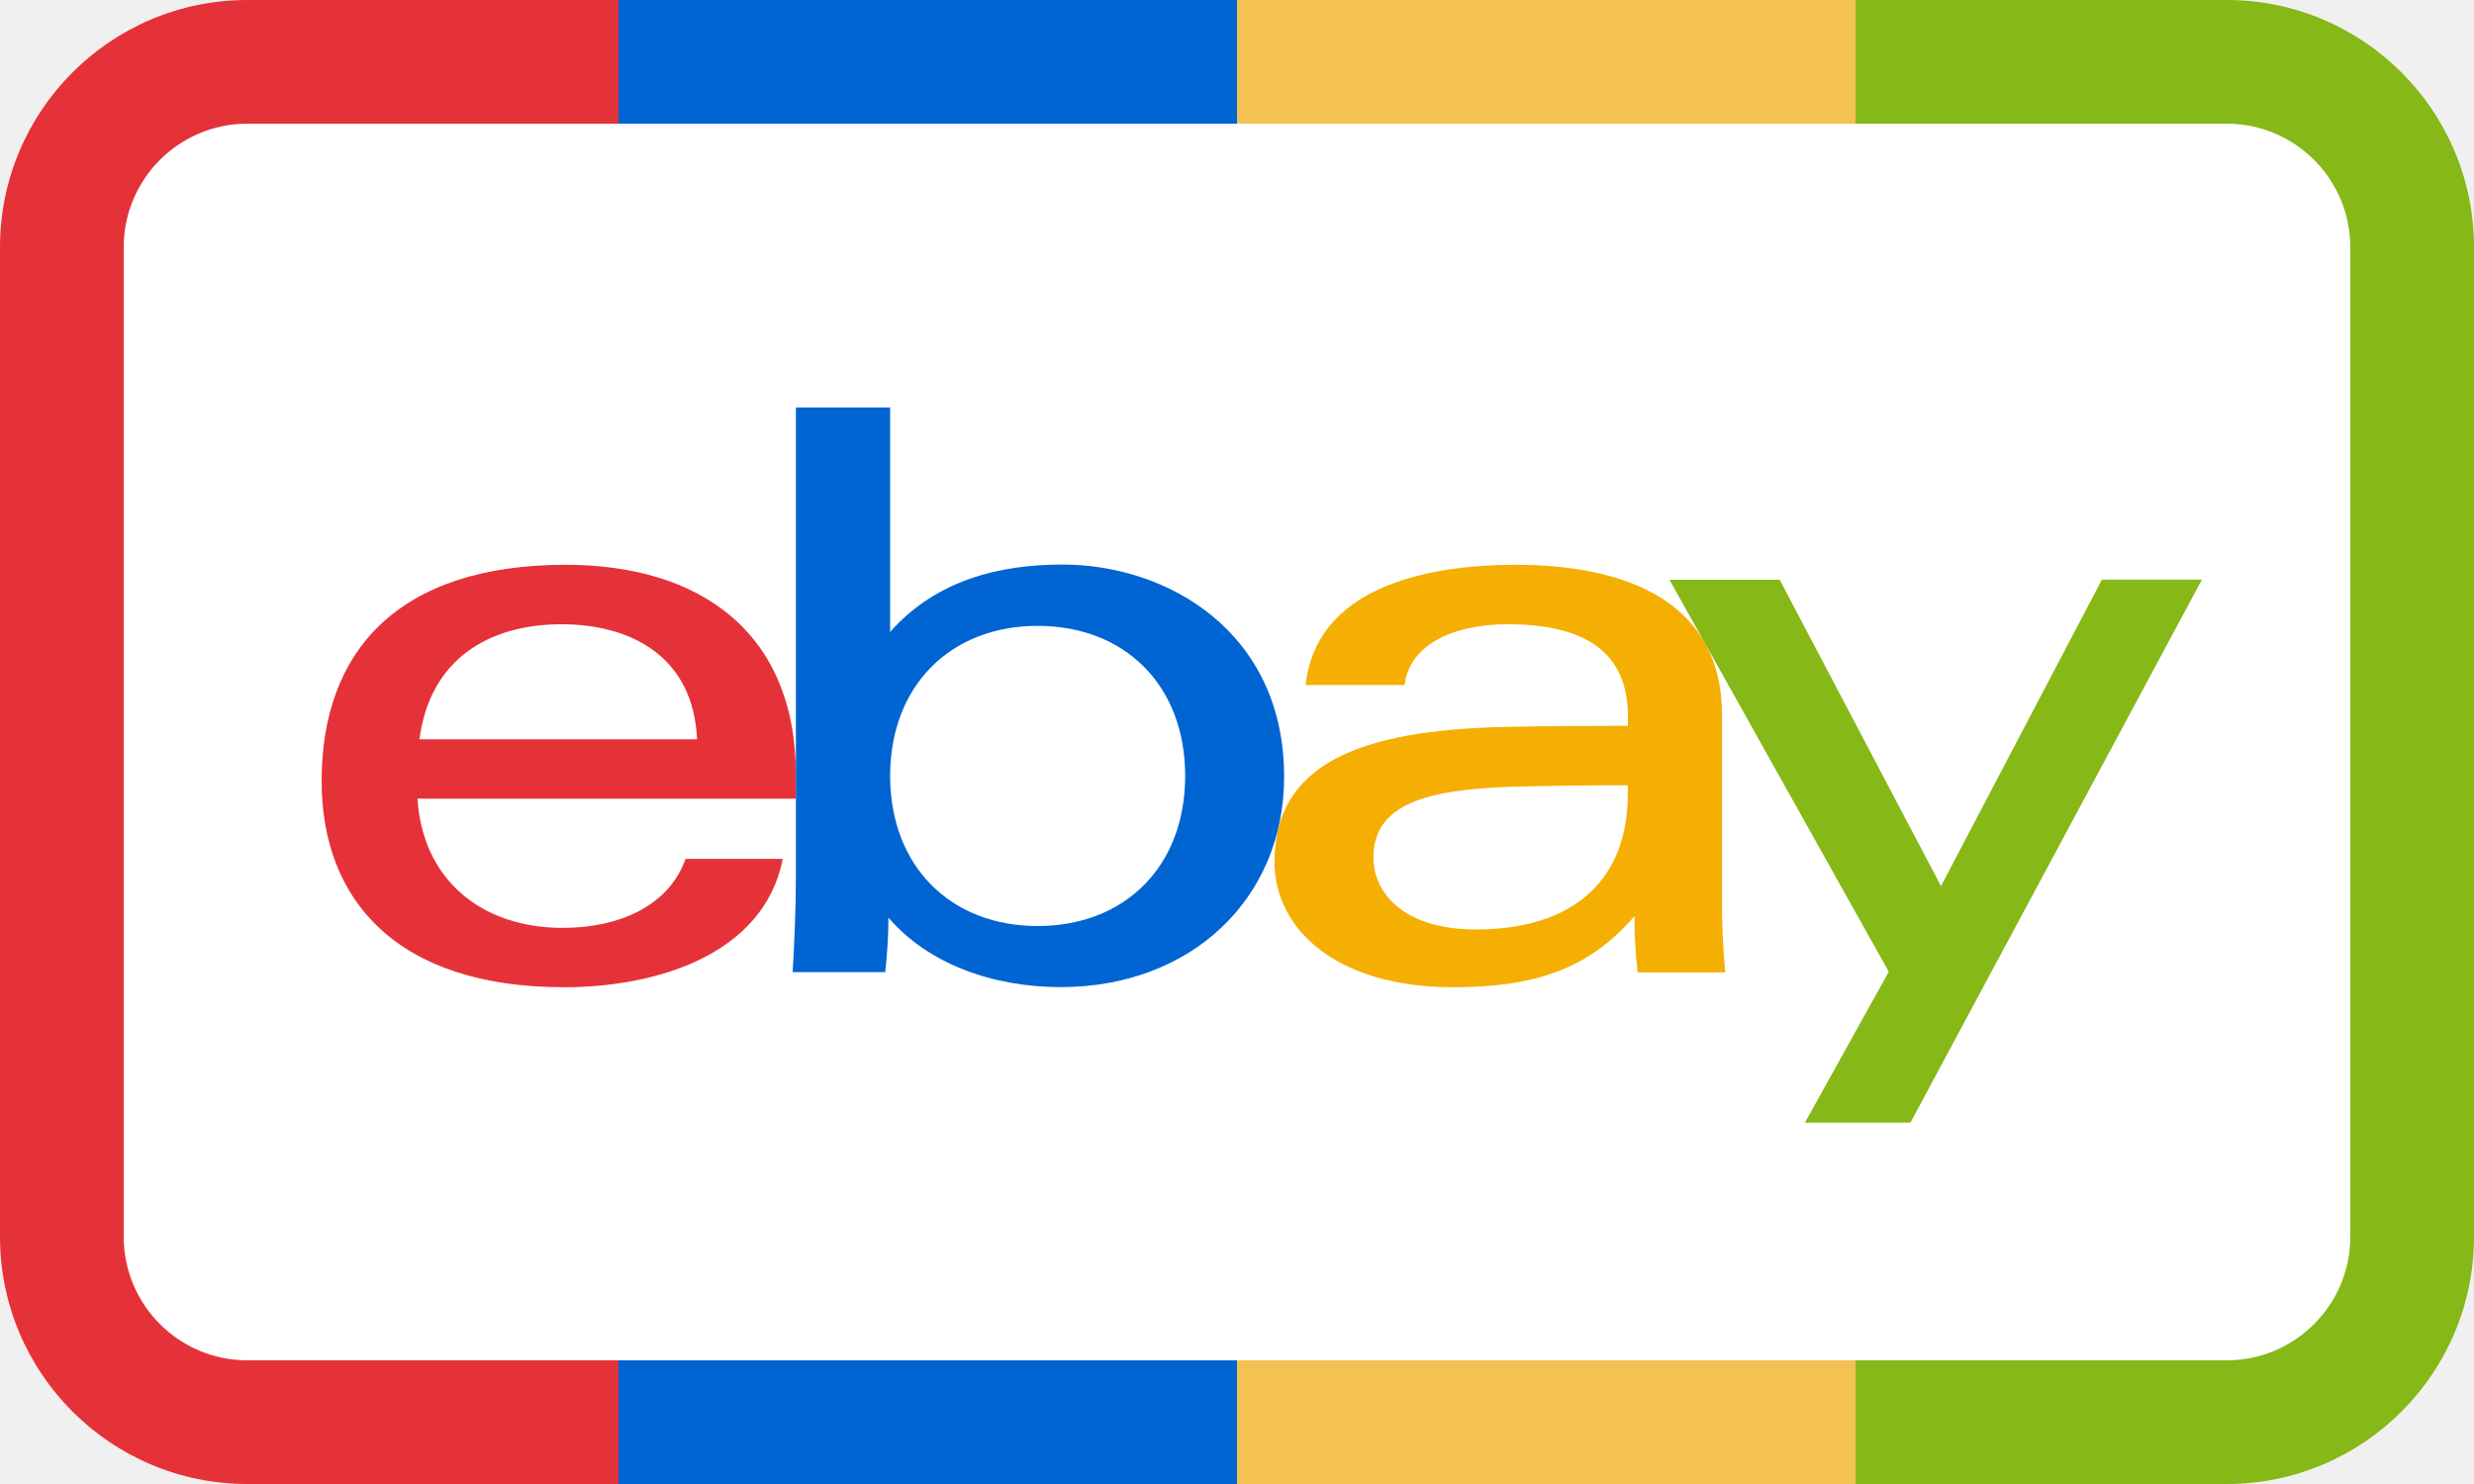
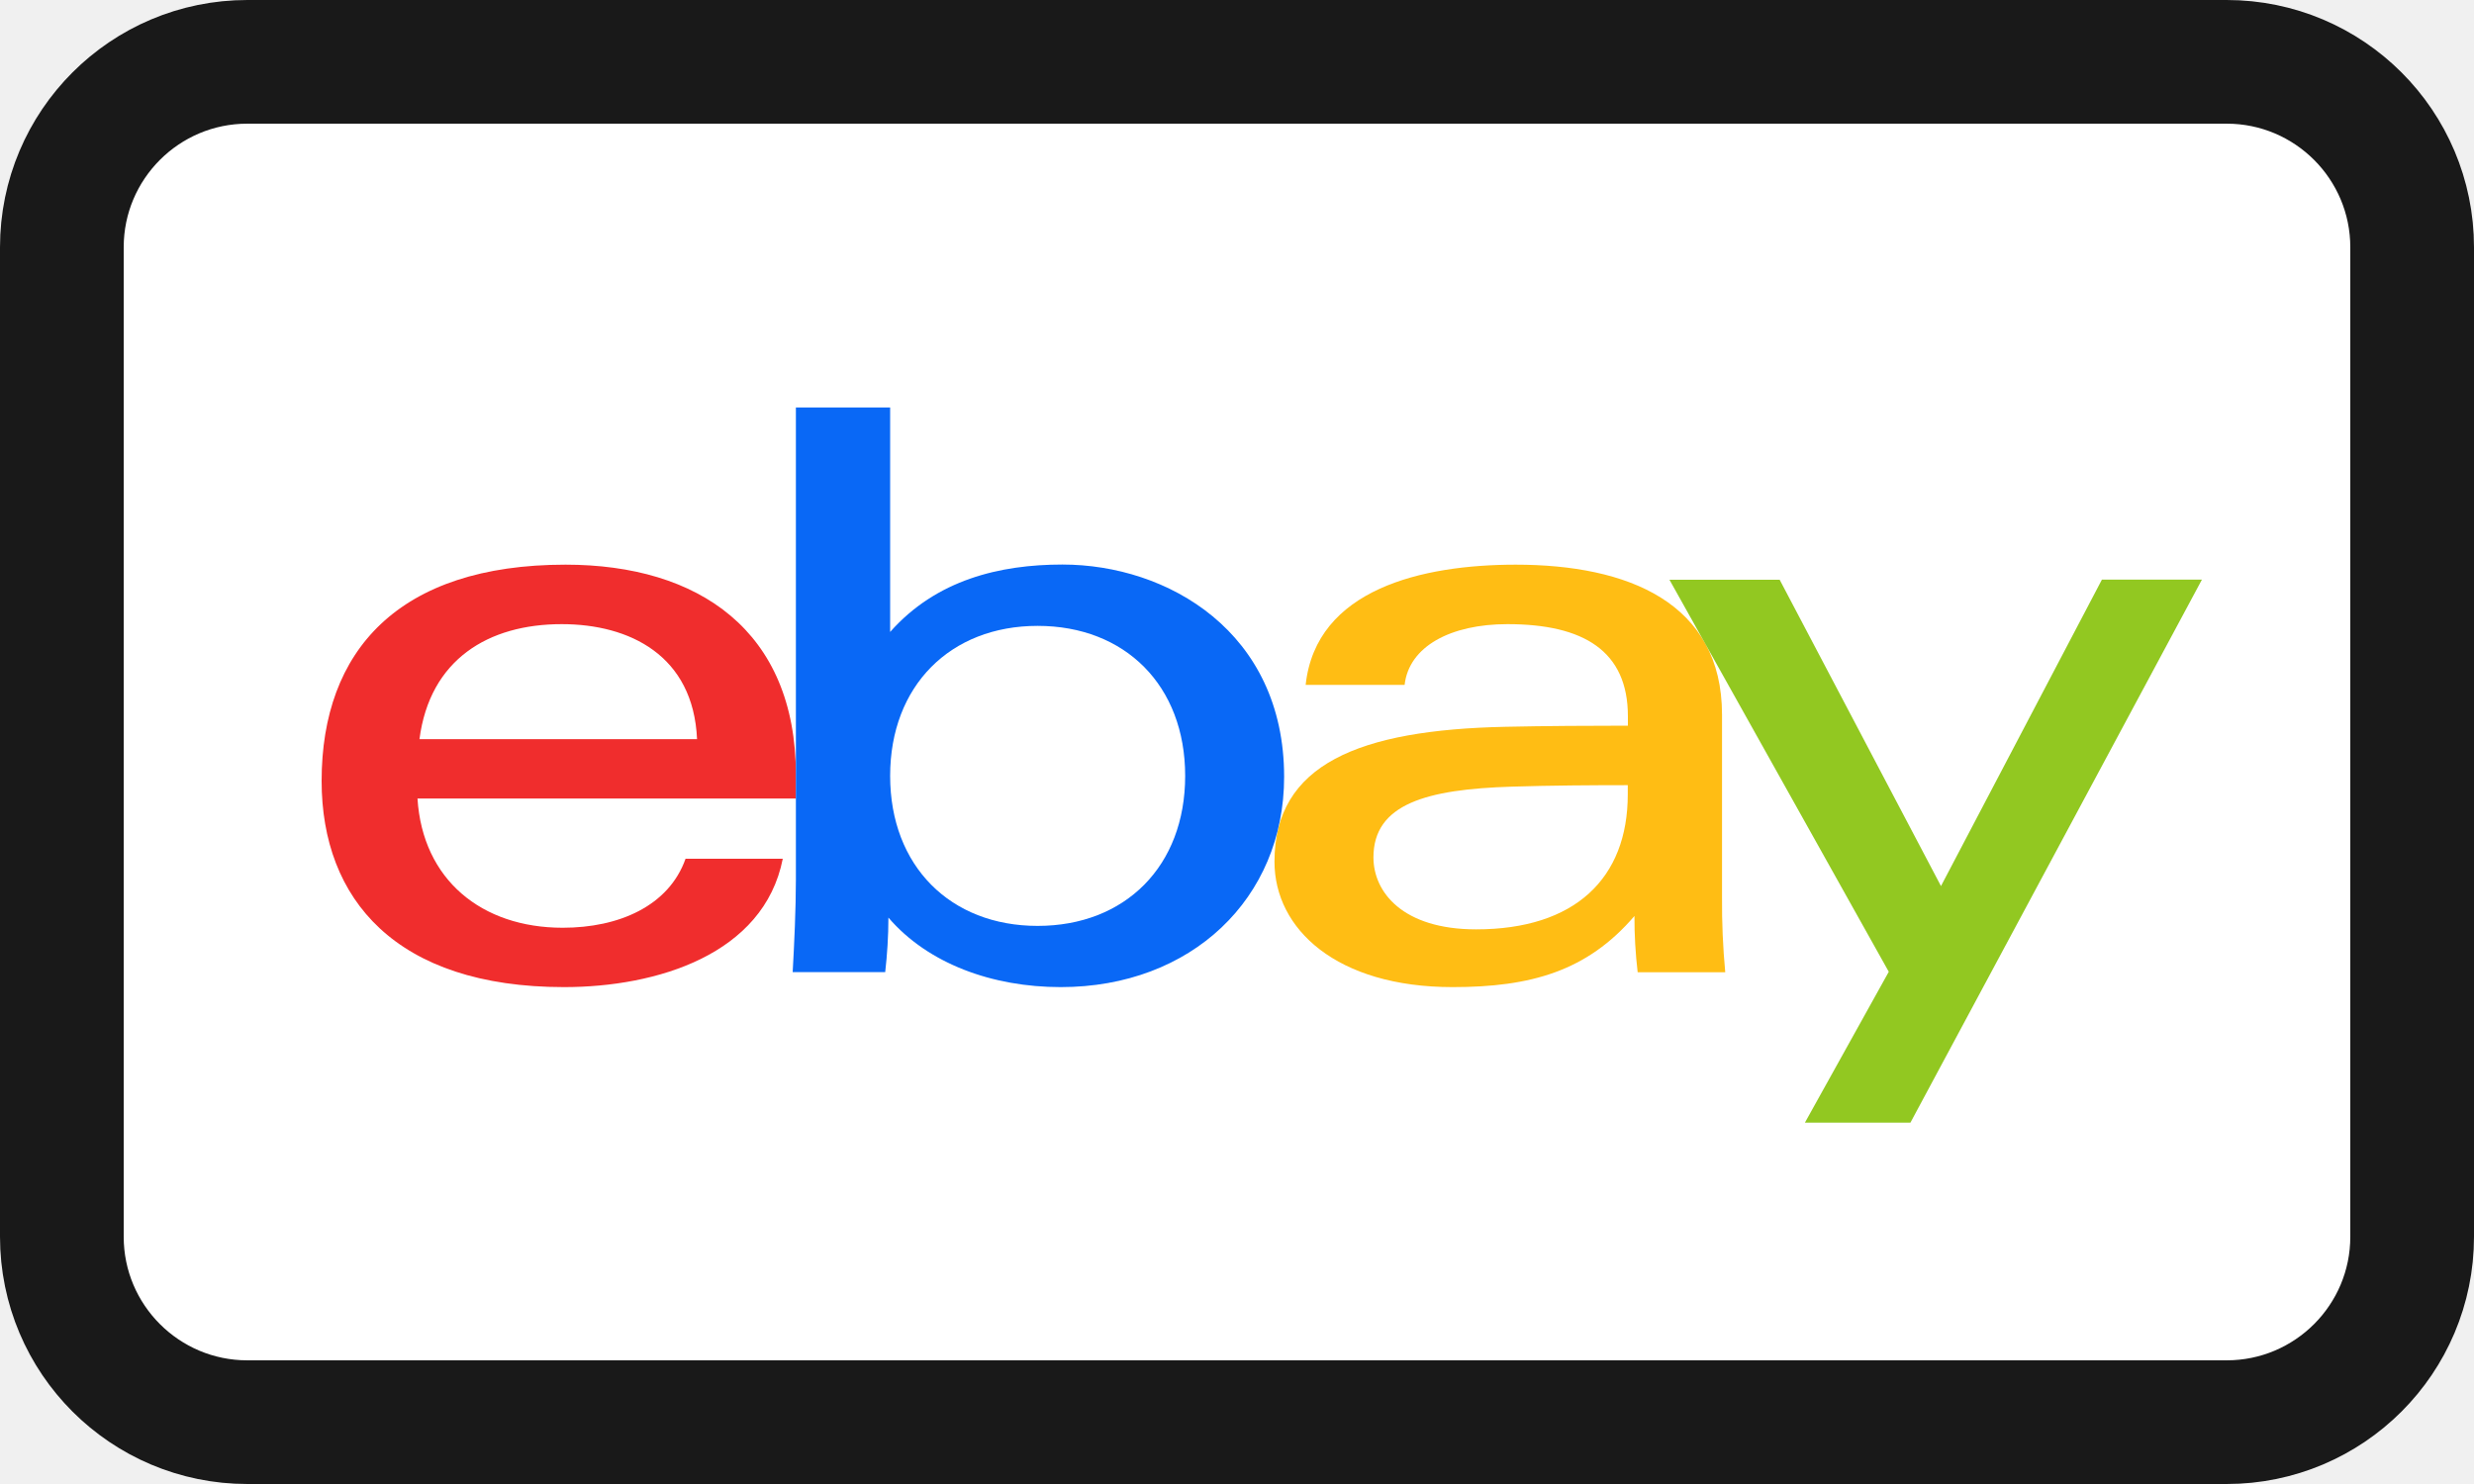
<svg xmlns="http://www.w3.org/2000/svg" viewBox="0 0 20 12">
-   <path d="M0 2a2 2 0 0 1 2-2h3v12H2a2 2 0 0 1-2-2V2Z" fill="#E53238" />
-   <path fill="#0064D2" d="M5 0h5v12H5z" />
-   <path d="M15 0h3a2 2 0 0 1 2 2v8a2 2 0 0 1-2 2h-3V0Z" fill="#86B817" />
-   <path fill="#F4C252" d="M10 0h5v12h-5z" />
-   <rect x="1" y="1" width="18" height="10" rx="1" fill="#fff" />
-   <path fill-rule="evenodd" clip-rule="evenodd" d="M13.921 7.258a6 6 0 0 0 .026.605h-.708a3.761 3.761 0 0 1-.026-.455c-.383.447-.839.575-1.47.575-.938 0-1.44-.47-1.44-1.014 0-.788.682-1.066 1.868-1.091.324-.007.688-.009.989-.009v-.077c0-.527-.357-.744-.974-.744-.459 0-.796.18-.831.491h-.8c.084-.775.943-.972 1.698-.972.905 0 1.668.306 1.668 1.214v1.477Zm-1.698-.896c-.691.022-1.12.14-1.12.572 0 .28.235.582.83.582.8 0 1.226-.413 1.226-1.091V6.35c-.28 0-.625.003-.936.012Z" fill="#F5AF02" />
-   <path fill-rule="evenodd" clip-rule="evenodd" d="M3.375 6.458c.041.656.518 1.045 1.174 1.045.454 0 .858-.176.993-.558h.786c-.153.775-1.02 1.038-1.768 1.038-1.358 0-1.96-.71-1.96-1.667 0-1.054.622-1.749 1.972-1.749 1.075 0 1.862.534 1.862 1.7v.191H3.375Zm2.26-.48c-.03-.677-.545-.93-1.094-.93-.593 0-1.066.285-1.15.93h2.243Z" fill="#E53238" />
-   <path fill-rule="evenodd" clip-rule="evenodd" d="M6.434 3.295h.762V5.11c.373-.422.887-.545 1.393-.545.849 0 1.792.544 1.792 1.717 0 .983-.75 1.7-1.806 1.7-.552 0-1.073-.189-1.393-.562 0 .15-.01.3-.026.441h-.748c.013-.23.026-.515.026-.746v-3.82Zm1.954 4.193c.708 0 1.193-.484 1.193-1.214s-.485-1.213-1.193-1.213c-.704 0-1.192.484-1.192 1.213 0 .73.488 1.214 1.192 1.214Z" fill="#0064D2" />
-   <path fill-rule="evenodd" clip-rule="evenodd" d="m17.8 4.688-2.356 4.39h-.853l.678-1.22-1.773-3.17h.891l1.304 2.477 1.301-2.478h.807Z" fill="#86B817" />
+   <rect x=".5" y=".5" width="19" height="11" rx="1.5" fill="#fff" stroke="#191919" />
+   <path fill-rule="evenodd" clip-rule="evenodd" d="M13.921 7.257a6 6 0 0 0 .026.605h-.708a3.761 3.761 0 0 1-.026-.455c-.383.447-.839.575-1.47.575-.938 0-1.44-.47-1.44-1.014 0-.788.682-1.066 1.868-1.091.324-.007.688-.009.989-.009v-.076c0-.528-.357-.745-.974-.745-.459 0-.796.18-.831.491h-.8c.084-.775.943-.972 1.698-.972.905 0 1.668.306 1.668 1.214v1.477Zm-1.698-.896c-.691.021-1.12.14-1.12.572 0 .28.235.582.83.582.8 0 1.226-.413 1.226-1.091v-.075c-.28 0-.625.002-.936.012Z" fill="#FFBD14" />
+   <path fill-rule="evenodd" clip-rule="evenodd" d="M3.375 6.457c.041.656.518 1.045 1.174 1.045.454 0 .858-.176.993-.558h.786c-.153.775-1.02 1.038-1.768 1.038-1.358 0-1.96-.71-1.96-1.667 0-1.054.622-1.749 1.972-1.749 1.075 0 1.862.534 1.862 1.7v.191H3.375Zm2.26-.48c-.03-.677-.545-.93-1.094-.93-.593 0-1.066.285-1.15.93h2.243Z" fill="#F02D2D" />
+   <path fill-rule="evenodd" clip-rule="evenodd" d="M6.434 3.295h.762V5.11c.373-.422.887-.545 1.393-.545.849 0 1.792.544 1.792 1.717 0 .983-.75 1.7-1.806 1.7-.552 0-1.073-.189-1.393-.562 0 .15-.01.3-.026.441h-.748c.013-.23.026-.515.026-.746v-3.82Zm1.954 4.192c.708 0 1.193-.483 1.193-1.213 0-.73-.485-1.213-1.193-1.213-.704 0-1.192.483-1.192 1.213 0 .73.488 1.213 1.192 1.213Z" fill="#0968F6" />
+   <path fill-rule="evenodd" clip-rule="evenodd" d="m17.8 4.688-2.356 4.39h-.853l.678-1.22-1.773-3.17h.891l1.304 2.477 1.301-2.478h.807Z" fill="#92C821" />
</svg>
